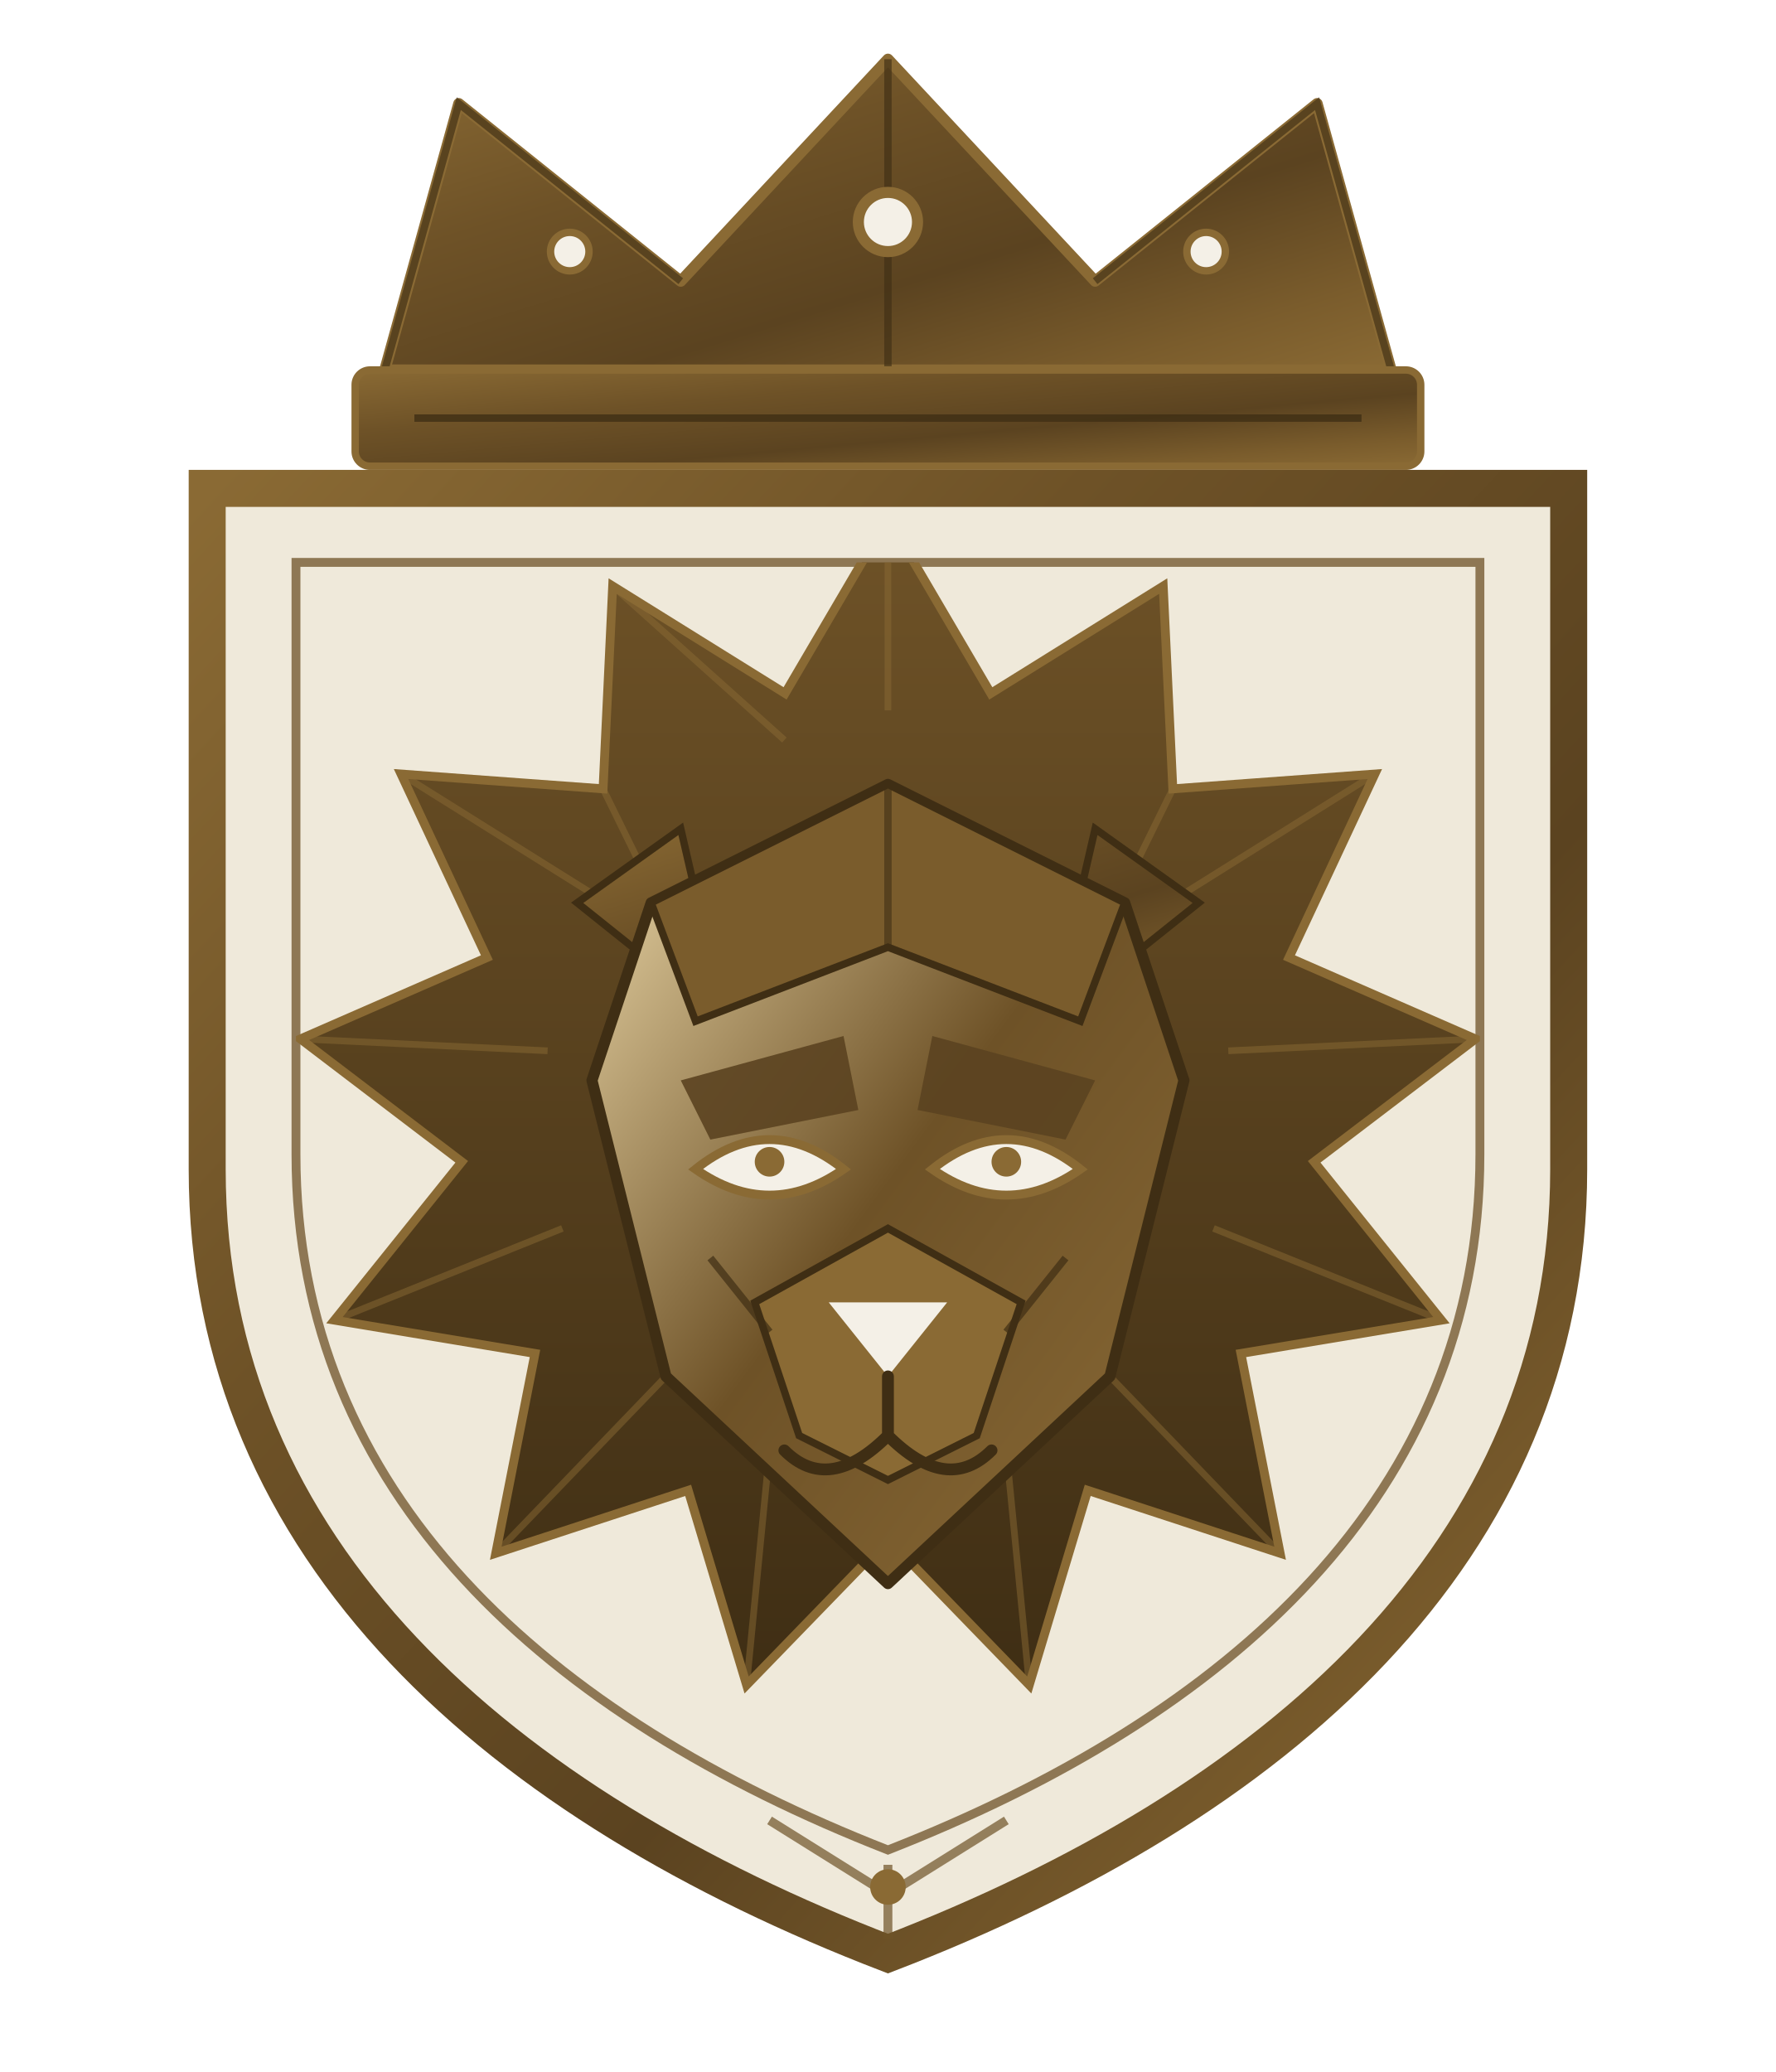
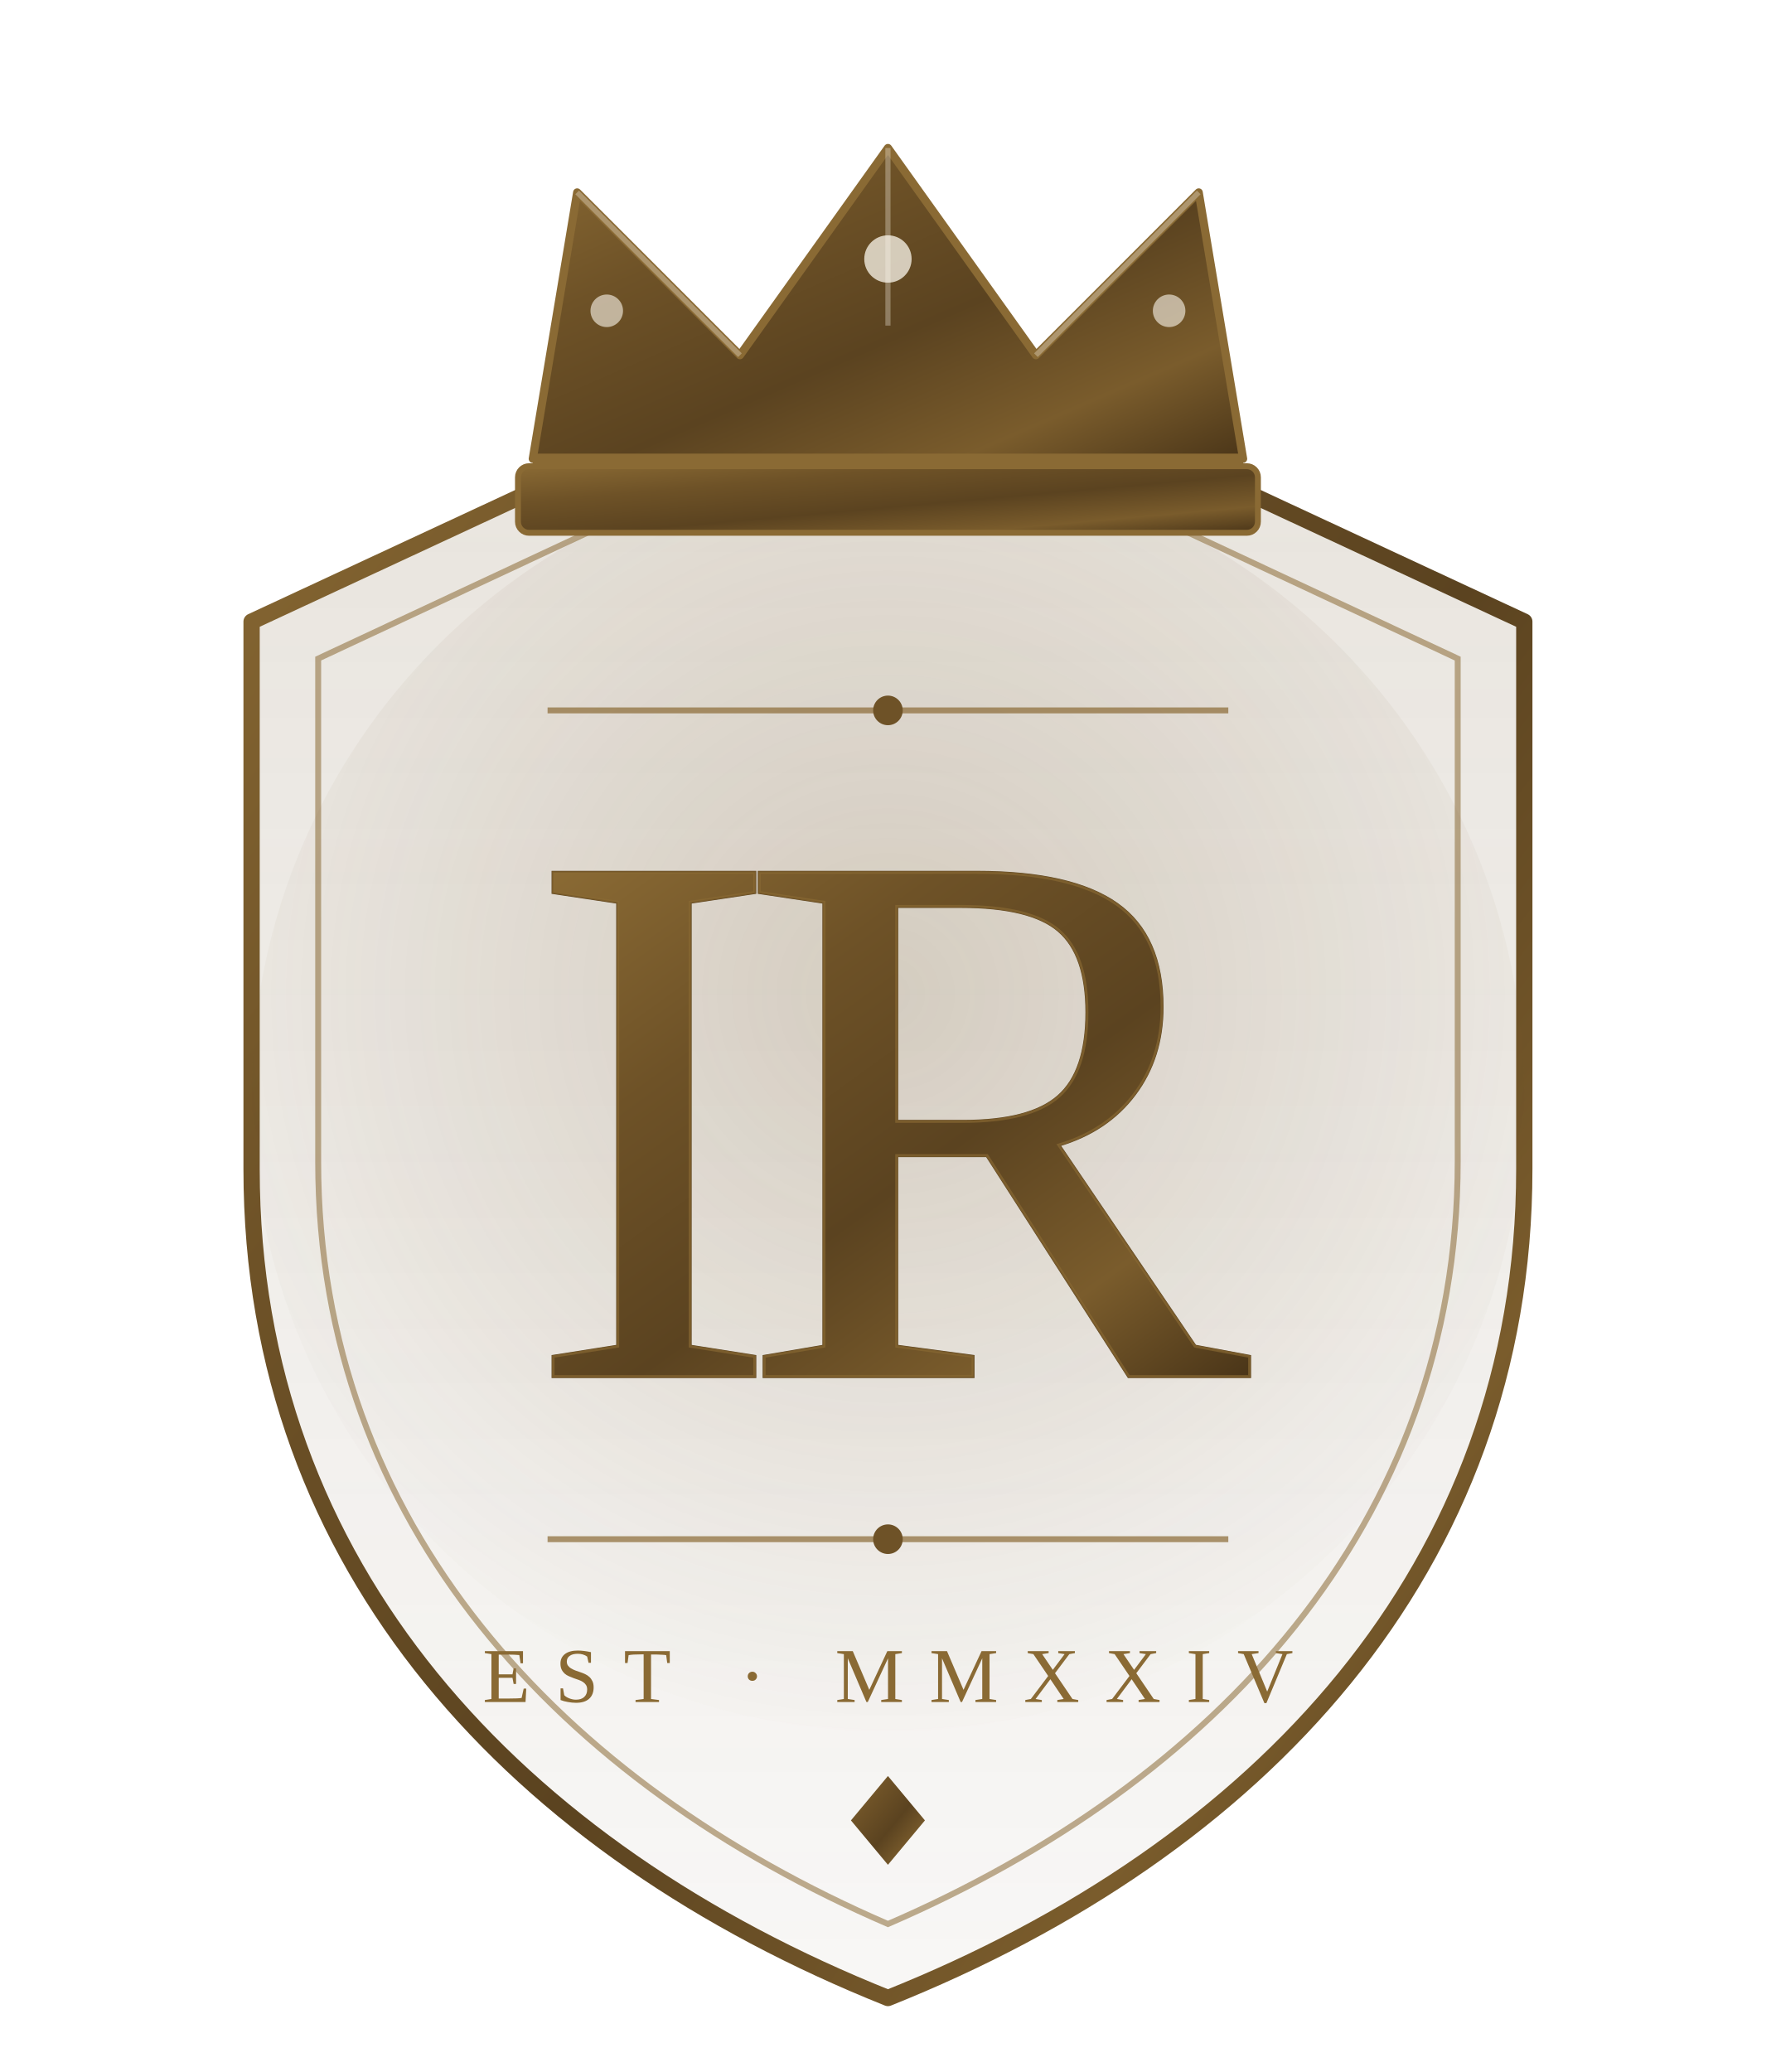
- <svg xmlns="http://www.w3.org/2000/svg" viewBox="0 0 240 280">
+ <svg xmlns="http://www.w3.org/2000/svg" viewBox="0 0 240 280" width="240" height="280" role="img" aria-label="Imperial Royal monogram">
  <defs>
-     <linearGradient id="gold" x1="0" y1="0" x2="1" y2="1">
+     <linearGradient id="ir-light-foil" x1="0" y1="0" x2="1" y2="1">
      <stop offset="0" stop-color="#8A6A34" />
-       <stop offset="0.32" stop-color="#6E5227" />
-       <stop offset="0.62" stop-color="#5B4320" />
-       <stop offset="0.85" stop-color="#7A5C2C" />
-       <stop offset="1" stop-color="#8A6A34" />
+       <stop offset=".28" stop-color="#6E5227" />
+       <stop offset=".56" stop-color="#5B4320" />
+       <stop offset=".80" stop-color="#7A5C2C" />
+       <stop offset="1" stop-color="#4A3518" />
    </linearGradient>
-     <linearGradient id="goldDeep" x1="0" y1="0" x2="0" y2="1">
-       <stop offset="0" stop-color="#6E5227" />
-       <stop offset="1" stop-color="#3F2E14" />
+     <linearGradient id="ir-light-shield" x1="0" y1="0" x2="0" y2="1">
+       <stop offset="0" stop-color="#6E5227" stop-opacity=".16" />
+       <stop offset="1" stop-color="#5B4320" stop-opacity=".04" />
    </linearGradient>
-     <linearGradient id="face" x1="0" y1="0" x2="1" y2="1">
-       <stop offset="0" stop-color="#F0DDAE" />
-       <stop offset="0.5" stop-color="#6E5227" />
-       <stop offset="1" stop-color="#8A6A36" />
-     </linearGradient>
-     <clipPath id="shieldClip">
-       <path d="M40 76 H200 V156 C200 202 166 232 120 250 C74 232 40 202 40 156 Z" />
-     </clipPath>
+     <radialGradient id="ir-light-glow" cx=".5" cy=".42" r=".6">
+       <stop offset="0" stop-color="#6E5227" stop-opacity=".20" />
+       <stop offset="1" stop-color="#6E5227" stop-opacity="0" />
+     </radialGradient>
  </defs>
-   <path d="M52 50 L62 14 L92 38 L120 8 L148 38 L178 14 L188 50 Z" fill="url(#gold)" stroke="#8A6A34" stroke-width="1.5" stroke-linejoin="round" />
-   <path d="M52 50 L62 14 L92 38 M188 50 L178 14 L148 38 M120 8 L120 50" fill="none" stroke="#3F2E14" stroke-width="1" opacity="0.65" />
-   <circle cx="120" cy="30" r="4" fill="#F4F0E7" stroke="#8A6A34" stroke-width="1.5" />
-   <circle cx="77" cy="34" r="2.6" fill="#F4F0E7" stroke="#8A6A34" stroke-width="1" />
-   <circle cx="163" cy="34" r="2.6" fill="#F4F0E7" stroke="#8A6A34" stroke-width="1" />
-   <rect x="48" y="50" width="144" height="13" rx="2" fill="url(#gold)" stroke="#8A6A34" stroke-width="1" />
-   <path d="M56 56.5 H184" stroke="#3F2E14" stroke-width="1" opacity="0.8" />
-   <path d="M28 66 H212 V158 C212 210 172 244 120 264 C68 244 28 210 28 158 Z" fill="#EFE9DA" stroke="url(#gold)" stroke-width="5" />
-   <path d="M40 76 H200 V156 C200 202 166 232 120 250 C74 232 40 202 40 156 Z" fill="none" stroke="#6E5227" stroke-width="1.2" opacity="0.75" />
-   <g clip-path="url(#shieldClip)">
-     <path d="M 120.0 70.0 L 133.9 93.7 L 157.2 79.2 L 158.5 106.6 L 185.8 104.6 L 174.2 129.4 L 199.4 140.4 L 177.6 157.0 L 194.8 178.4 L 167.7 182.9 L 173.0 209.9 L 147.0 201.4 L 139.1 227.7 L 120.0 208.0 L 100.9 227.7 L 93.0 201.4 L 67.0 209.9 L 72.3 182.9 L 45.2 178.4 L 62.4 157.0 L 40.6 140.4 L 65.8 129.4 L 54.2 104.6 L 81.5 106.6 L 82.8 79.2 L 106.1 93.7 Z" fill="url(#goldDeep)" stroke="#8A6A34" stroke-width="1.2" />
-     <g stroke="#8A6A34" stroke-width="0.9" opacity="0.5" fill="none">
-       <path d="M120 70 L120 96 M158.5 106.6 L148 128 M185.8 104.6 L158 122 M199.4 140.4 L166 142 M194.8 178.4 L164 166 M173 209.9 L150 186 M139.1 227.7 L136 196 M100.9 227.7 L104 196 M67 209.9 L90 186 M45.2 178.4 L76 166 M40.6 140.4 L74 142 M54.2 104.6 L82 122 M81.5 106.6 L92 128 M82.8 79.2 L106 100" />
-     </g>
-     <path d="M78 122 L92 112 L98 138 Z M162 122 L148 112 L142 138 Z" fill="url(#gold)" stroke="#3F2E14" stroke-width="1" />
-     <path d="M88 122 L120 106 L152 122 L160 146 L150 186 L120 214 L90 186 L80 146 Z" fill="url(#face)" stroke="#3F2E14" stroke-width="1.5" stroke-linejoin="round" />
-     <path d="M88 122 L120 106 L152 122 L146 138 L120 128 L94 138 Z" fill="#7A5C2C" stroke="#3F2E14" stroke-width="1" />
-     <path d="M120 128 L120 106" stroke="#3F2E14" stroke-width="1" opacity="0.6" />
-     <path d="M92 146 L114 140 L116 150 L96 154 Z" fill="#5B4320" opacity="0.9" />
-     <path d="M148 146 L126 140 L124 150 L144 154 Z" fill="#5B4320" opacity="0.9" />
-     <path d="M94 158 Q104 150 114 158 Q104 165 94 158 Z" fill="#F4F0E7" stroke="#8A6A34" stroke-width="1.2" />
-     <path d="M146 158 Q136 150 126 158 Q136 165 146 158 Z" fill="#F4F0E7" stroke="#8A6A34" stroke-width="1.2" />
-     <circle cx="104" cy="157" r="2" fill="#8A6A34" />
-     <circle cx="136" cy="157" r="2" fill="#8A6A34" />
-     <path d="M120 166 L138 176 L132 194 L120 200 L108 194 L102 176 Z" fill="#8A6A34" stroke="#3F2E14" stroke-width="1" />
-     <path d="M112 176 L128 176 L120 186 Z" fill="#F4F0E7" />
-     <path d="M120 186 L120 194 M120 194 Q112 202 106 196 M120 194 Q128 202 134 196" fill="none" stroke="#3F2E14" stroke-width="1.6" stroke-linecap="round" />
-     <path d="M96 170 L104 180 M144 170 L136 180" stroke="#3F2E14" stroke-width="1" opacity="0.7" />
-   </g>
-   <path d="M120 252 L120 262 M104 246 L120 256 L136 246" fill="none" stroke="#6E5227" stroke-width="1.2" opacity="0.7" />
-   <circle cx="120" cy="255" r="2.4" fill="#8A6A34" />
+   <path d="M120 44 L206 84 V158 C206 212 170 250 120 270 C70 250 34 212 34 158 V84 Z" fill="url(#ir-light-shield)" stroke="url(#ir-light-foil)" stroke-width="2.2" stroke-linejoin="round" />
+   <path d="M120 53 L197 89 V157 C197 206 164 241 120 260 C76 241 43 206 43 157 V89 Z" fill="none" stroke="#8A6A34" stroke-width=".8" opacity=".55" />
+   <circle cx="120" cy="148" r="86" fill="url(#ir-light-glow)" />
+   <path d="M72 62 L78 26 L100 48 L120 20 L140 48 L162 26 L168 62 Z" fill="url(#ir-light-foil)" stroke="#8A6A34" stroke-width="1.1" stroke-linejoin="round" />
+   <path d="M72 62 H168" stroke="#8A6A34" stroke-width="1.4" />
+   <rect x="70" y="63" width="100" height="9" rx="1.5" fill="url(#ir-light-foil)" stroke="#8A6A34" stroke-width=".8" />
+   <circle cx="120" cy="35" r="3.2" fill="#FBF7EC" opacity=".75" />
+   <circle cx="82" cy="42" r="2.2" fill="#FBF7EC" opacity=".6" />
+   <circle cx="158" cy="42" r="2.2" fill="#FBF7EC" opacity=".6" />
+   <path d="M120 20 V44 M78 26 L100 48 M162 26 L140 48" stroke="#FBF7EC" stroke-width=".7" opacity=".32" />
+   <path d="M74 96 H166" stroke="#8A6A34" stroke-width=".8" opacity=".7" />
+   <path d="M74 208 H166" stroke="#8A6A34" stroke-width=".8" opacity=".7" />
+   <circle cx="120" cy="96" r="2" fill="#6E5227" />
+   <circle cx="120" cy="208" r="2" fill="#6E5227" />
+   <text x="120" y="186" text-anchor="middle" fill="url(#ir-light-foil)" font-family="Georgia,'Times New Roman',serif" font-size="104" font-weight="400" letter-spacing="-6" style="paint-order:stroke" stroke="#5B4320" stroke-width=".45">IR</text>
+   <text x="120" y="186" text-anchor="middle" fill="none" stroke="#8A6A34" stroke-width=".35" stroke-opacity=".65" font-family="Georgia,'Times New Roman',serif" font-size="104" font-weight="400" letter-spacing="-6">IR</text>
+   <text x="120" y="230" text-anchor="middle" fill="#8A6A34" font-family="Georgia,'Times New Roman',serif" font-size="10.5" letter-spacing="3.4">EST · MMXXIV</text>
+   <path d="M120 240 l5 6 -5 6 -5 -6 Z" fill="url(#ir-light-foil)" />
</svg>
